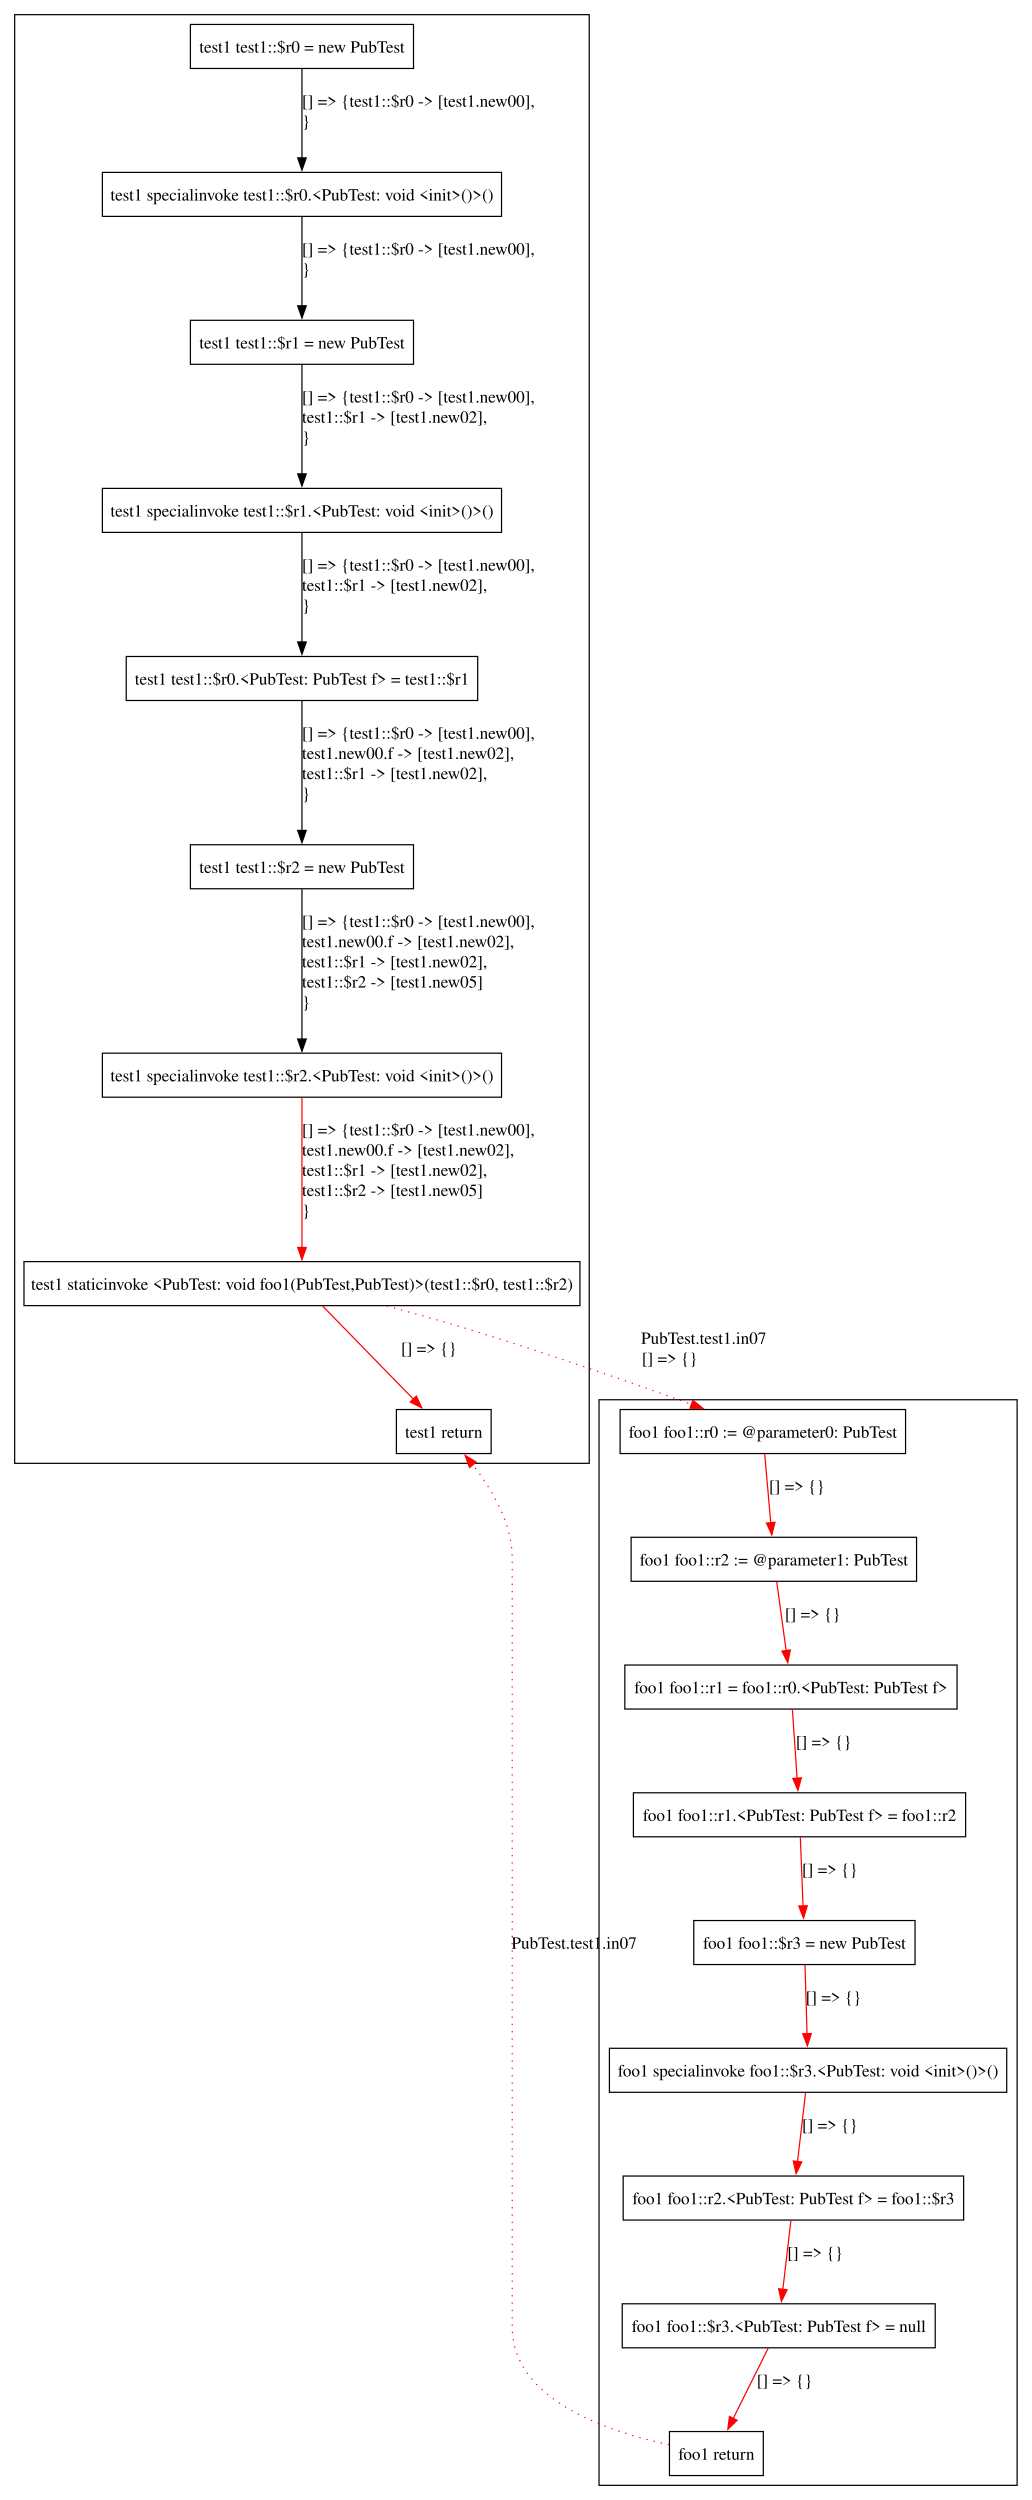
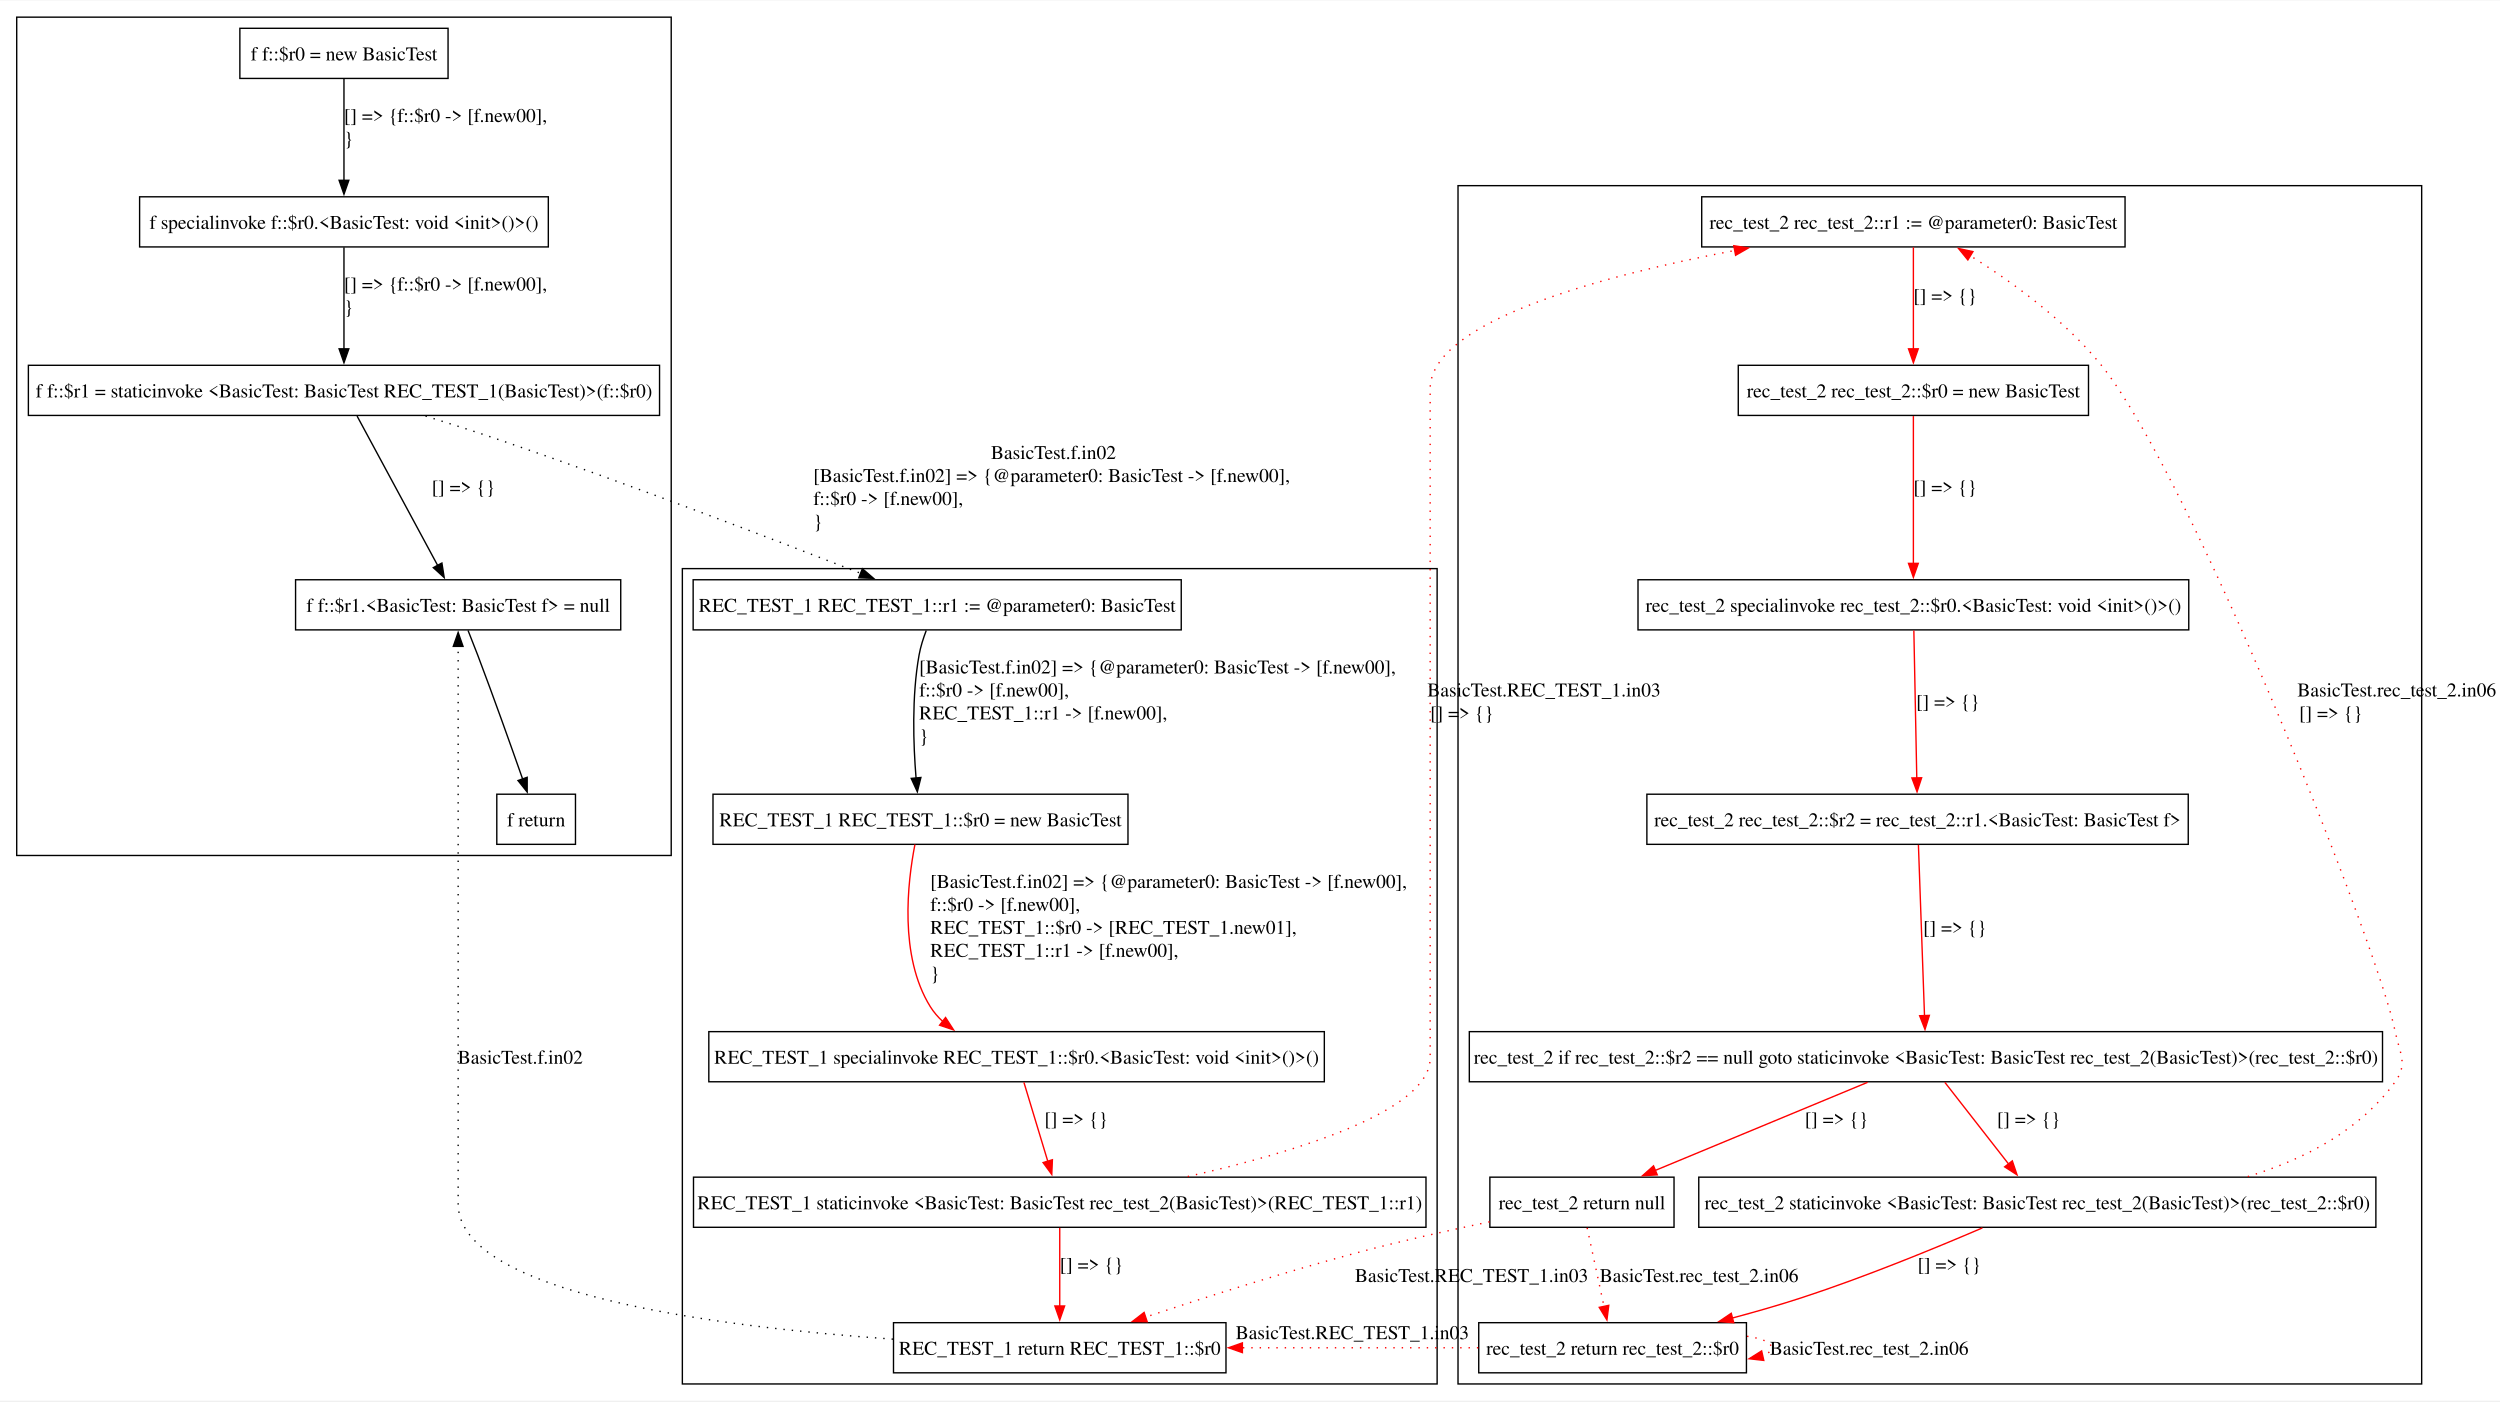
- <svg xmlns="http://www.w3.org/2000/svg" width="844pt" height="2045pt" viewBox="0.00 0.00 844.00 2045.00">
-   <g id="graph0" class="graph" transform="scale(1 1) rotate(0) translate(4 2041)">
-     <polygon fill="white" stroke="none" points="-4,4 -4,-2041 840,-2041 840,4 -4,4" />
+ <svg xmlns="http://www.w3.org/2000/svg" width="1795pt" height="1006pt" viewBox="0.00 0.00 1795.25 1005.50">
+   <g id="graph0" class="graph" transform="scale(1 1) rotate(0) translate(4 1001.5)">
+     <polygon fill="white" stroke="none" points="-4,4 -4,-1001.5 1791.25,-1001.5 1791.25,4 -4,4" />
    <g id="clust1" class="cluster">
-       <polygon fill="none" stroke="black" points="8,-844 8,-2029 478,-2029 478,-844 8,-844" />
+       <polygon fill="none" stroke="black" points="8,-387.5 8,-989.5 478,-989.5 478,-387.5 8,-387.5" />
    </g>
    <g id="clust2" class="cluster">
-       <polygon fill="none" stroke="black" points="486,-8 486,-896 828,-896 828,-8 486,-8" />
+       <polygon fill="none" stroke="black" points="486,-8 486,-593.5 1028,-593.5 1028,-8 486,-8" />
+     </g>
+     <g id="clust3" class="cluster">
+       <polygon fill="none" stroke="black" points="1043,-8 1043,-868.5 1735,-868.5 1735,-8 1043,-8" />
    </g>
    <g id="node1" class="node">
-       <polygon fill="none" stroke="black" points="334.25,-2021 151.75,-2021 151.75,-1985 334.25,-1985 334.25,-2021" />
-       <text text-anchor="middle" x="243" y="-1997.95" font-family="Times,serif" font-size="14.00">test1 test1::$r0 = new PubTest</text>
+       <polygon fill="none" stroke="black" points="317.75,-981.5 168.25,-981.5 168.25,-945.5 317.75,-945.5 317.75,-981.5" />
+       <text text-anchor="middle" x="243" y="-958.45" font-family="Times,serif" font-size="14.00">f f::$r0 = new BasicTest</text>
    </g>
    <g id="node2" class="node">
-       <polygon fill="none" stroke="black" points="406.25,-1900 79.75,-1900 79.75,-1864 406.25,-1864 406.25,-1900" />
-       <text text-anchor="middle" x="243" y="-1876.95" font-family="Times,serif" font-size="14.00">test1 specialinvoke test1::$r0.&lt;PubTest: void &lt;init&gt;()&gt;()</text>
+       <polygon fill="none" stroke="black" points="389.75,-860.5 96.25,-860.5 96.25,-824.5 389.75,-824.5 389.75,-860.5" />
+       <text text-anchor="middle" x="243" y="-837.45" font-family="Times,serif" font-size="14.00">f specialinvoke f::$r0.&lt;BasicTest: void &lt;init&gt;()&gt;()</text>
    </g>
    <g id="edge1" class="edge">
-       <path fill="none" stroke="black" d="M243,-1984.7C243,-1965.57 243,-1934.46 243,-1911.68" />
-       <polygon fill="black" stroke="black" points="246.5,-1911.84 243,-1901.84 239.5,-1911.84 246.5,-1911.84" />
-       <text text-anchor="start" x="243" y="-1953.7" font-family="Times,serif" font-size="14.00">[] =&gt; {test1::$r0 -&gt; [test1.new00], </text>
-       <text text-anchor="start" x="243" y="-1937.2" font-family="Times,serif" font-size="14.00">}</text>
+       <path fill="none" stroke="black" d="M243,-945.2C243,-926.07 243,-894.96 243,-872.18" />
+       <polygon fill="black" stroke="black" points="246.5,-872.34 243,-862.34 239.5,-872.34 246.5,-872.34" />
+       <text text-anchor="start" x="243" y="-914.2" font-family="Times,serif" font-size="14.00">[] =&gt; {f::$r0 -&gt; [f.new00], </text>
+       <text text-anchor="start" x="243" y="-897.7" font-family="Times,serif" font-size="14.00">}</text>
    </g>
    <g id="node3" class="node">
-       <polygon fill="none" stroke="black" points="334.25,-1779 151.75,-1779 151.75,-1743 334.25,-1743 334.25,-1779" />
-       <text text-anchor="middle" x="243" y="-1755.95" font-family="Times,serif" font-size="14.00">test1 test1::$r1 = new PubTest</text>
+       <polygon fill="none" stroke="black" points="469.62,-739.5 16.38,-739.5 16.38,-703.5 469.62,-703.5 469.62,-739.5" />
+       <text text-anchor="middle" x="243" y="-716.45" font-family="Times,serif" font-size="14.00">f f::$r1 = staticinvoke &lt;BasicTest: BasicTest REC_TEST_1(BasicTest)&gt;(f::$r0)</text>
    </g>
    <g id="edge2" class="edge">
-       <path fill="none" stroke="black" d="M243,-1863.7C243,-1844.57 243,-1813.46 243,-1790.68" />
-       <polygon fill="black" stroke="black" points="246.5,-1790.84 243,-1780.84 239.5,-1790.84 246.5,-1790.84" />
-       <text text-anchor="start" x="243" y="-1832.7" font-family="Times,serif" font-size="14.00">[] =&gt; {test1::$r0 -&gt; [test1.new00], </text>
-       <text text-anchor="start" x="243" y="-1816.2" font-family="Times,serif" font-size="14.00">}</text>
+       <path fill="none" stroke="black" d="M243,-824.2C243,-805.07 243,-773.96 243,-751.18" />
+       <polygon fill="black" stroke="black" points="246.5,-751.34 243,-741.34 239.5,-751.34 246.5,-751.34" />
+       <text text-anchor="start" x="243" y="-793.2" font-family="Times,serif" font-size="14.00">[] =&gt; {f::$r0 -&gt; [f.new00], </text>
+       <text text-anchor="start" x="243" y="-776.7" font-family="Times,serif" font-size="14.00">}</text>
    </g>
    <g id="node4" class="node">
-       <polygon fill="none" stroke="black" points="406.25,-1641.5 79.75,-1641.5 79.75,-1605.5 406.25,-1605.5 406.25,-1641.5" />
-       <text text-anchor="middle" x="243" y="-1618.45" font-family="Times,serif" font-size="14.00">test1 specialinvoke test1::$r1.&lt;PubTest: void &lt;init&gt;()&gt;()</text>
+       <polygon fill="none" stroke="black" points="441.75,-585.5 208.25,-585.5 208.25,-549.5 441.75,-549.5 441.75,-585.5" />
+       <text text-anchor="middle" x="325" y="-562.45" font-family="Times,serif" font-size="14.00">f f::$r1.&lt;BasicTest: BasicTest f&gt; = null</text>
    </g>
    <g id="edge3" class="edge">
-       <path fill="none" stroke="black" d="M243,-1742.56C243,-1720 243,-1680.38 243,-1653.32" />
-       <polygon fill="black" stroke="black" points="246.5,-1653.38 243,-1643.38 239.5,-1653.38 246.5,-1653.38" />
-       <text text-anchor="start" x="243" y="-1711.7" font-family="Times,serif" font-size="14.00">[] =&gt; {test1::$r0 -&gt; [test1.new00], </text>
-       <text text-anchor="start" x="243" y="-1695.2" font-family="Times,serif" font-size="14.00">test1::$r1 -&gt; [test1.new02], </text>
-       <text text-anchor="start" x="243" y="-1678.7" font-family="Times,serif" font-size="14.00">}</text>
+       <path fill="none" stroke="black" d="M252.41,-703.06C266.62,-676.72 293.68,-626.56 310.44,-595.48" />
+       <polygon fill="black" stroke="black" points="313.32,-597.53 314.98,-587.07 307.16,-594.2 313.32,-597.53" />
+       <text text-anchor="start" x="306" y="-647.45" font-family="Times,serif" font-size="14.00">[] =&gt; {}</text>
+     </g>
+     <g id="node6" class="node">
+       <polygon fill="none" stroke="black" points="844.25,-585.5 493.75,-585.5 493.75,-549.5 844.25,-549.5 844.25,-585.5" />
+       <text text-anchor="middle" x="669" y="-562.45" font-family="Times,serif" font-size="14.00">REC_TEST_1 REC_TEST_1::r1 := @parameter0: BasicTest</text>
+     </g>
+     <g id="edge16" class="edge">
+       <path fill="none" stroke="black" stroke-dasharray="1,5" d="M301.56,-703.06C319.14,-697.64 338.41,-691.51 356,-685.5 447.34,-654.31 552.16,-614.24 614.36,-590.01" />
+       <polygon fill="black" stroke="black" points="615.26,-593.42 623.3,-586.52 612.71,-586.9 615.26,-593.42" />
+       <text text-anchor="middle" x="752.5" y="-672.2" font-family="Times,serif" font-size="14.00">BasicTest.f.in02</text>
+       <text text-anchor="start" x="580" y="-655.7" font-family="Times,serif" font-size="14.00">[BasicTest.f.in02] =&gt; {@parameter0: BasicTest -&gt; [f.new00], </text>
+       <text text-anchor="start" x="580" y="-639.2" font-family="Times,serif" font-size="14.00">f::$r0 -&gt; [f.new00], </text>
+       <text text-anchor="start" x="580" y="-622.7" font-family="Times,serif" font-size="14.00">}</text>
    </g>
    <g id="node5" class="node">
-       <polygon fill="none" stroke="black" points="386.75,-1504 99.25,-1504 99.25,-1468 386.75,-1468 386.75,-1504" />
-       <text text-anchor="middle" x="243" y="-1480.95" font-family="Times,serif" font-size="14.00">test1 test1::$r0.&lt;PubTest: PubTest f&gt; = test1::$r1</text>
+       <polygon fill="none" stroke="black" points="409.25,-431.5 352.75,-431.5 352.75,-395.5 409.25,-395.5 409.25,-431.5" />
+       <text text-anchor="middle" x="381" y="-408.45" font-family="Times,serif" font-size="14.00">f return</text>
    </g>
    <g id="edge4" class="edge">
-       <path fill="none" stroke="black" d="M243,-1605.06C243,-1582.5 243,-1542.88 243,-1515.82" />
-       <polygon fill="black" stroke="black" points="246.5,-1515.88 243,-1505.88 239.5,-1515.88 246.5,-1515.88" />
-       <text text-anchor="start" x="243" y="-1574.2" font-family="Times,serif" font-size="14.00">[] =&gt; {test1::$r0 -&gt; [test1.new00], </text>
-       <text text-anchor="start" x="243" y="-1557.7" font-family="Times,serif" font-size="14.00">test1::$r1 -&gt; [test1.new02], </text>
-       <text text-anchor="start" x="243" y="-1541.2" font-family="Times,serif" font-size="14.00">}</text>
-     </g>
-     <g id="node6" class="node">
-       <polygon fill="none" stroke="black" points="334.25,-1350 151.75,-1350 151.75,-1314 334.25,-1314 334.25,-1350" />
-       <text text-anchor="middle" x="243" y="-1326.95" font-family="Times,serif" font-size="14.00">test1 test1::$r2 = new PubTest</text>
+       <path fill="none" stroke="black" d="M332.1,-549.1C334.35,-543.5 336.82,-537.25 339,-531.5 350.51,-501.15 362.99,-466.08 371.33,-442.31" />
+       <polygon fill="black" stroke="black" points="374.57,-443.65 374.57,-433.05 367.97,-441.33 374.57,-443.65" />
+     </g>
+     <g id="node7" class="node">
+       <polygon fill="none" stroke="black" points="806,-431.5 508,-431.5 508,-395.5 806,-395.5 806,-431.5" />
+       <text text-anchor="middle" x="657" y="-408.45" font-family="Times,serif" font-size="14.00">REC_TEST_1 REC_TEST_1::$r0 = new BasicTest</text>
    </g>
    <g id="edge5" class="edge">
-       <path fill="none" stroke="black" d="M243,-1467.56C243,-1441.68 243,-1392.8 243,-1361.62" />
-       <polygon fill="black" stroke="black" points="246.5,-1361.75 243,-1351.75 239.5,-1361.75 246.5,-1361.75" />
-       <text text-anchor="start" x="243" y="-1436.7" font-family="Times,serif" font-size="14.00">[] =&gt; {test1::$r0 -&gt; [test1.new00], </text>
-       <text text-anchor="start" x="243" y="-1420.2" font-family="Times,serif" font-size="14.00">test1.new00.f -&gt; [test1.new02], </text>
-       <text text-anchor="start" x="243" y="-1403.7" font-family="Times,serif" font-size="14.00">test1::$r1 -&gt; [test1.new02], </text>
-       <text text-anchor="start" x="243" y="-1387.2" font-family="Times,serif" font-size="14.00">}</text>
-     </g>
-     <g id="node7" class="node">
-       <polygon fill="none" stroke="black" points="406.25,-1179.5 79.75,-1179.5 79.75,-1143.5 406.25,-1143.5 406.25,-1179.5" />
-       <text text-anchor="middle" x="243" y="-1156.45" font-family="Times,serif" font-size="14.00">test1 specialinvoke test1::$r2.&lt;PubTest: void &lt;init&gt;()&gt;()</text>
+       <path fill="none" stroke="black" d="M661.13,-549.04C659.03,-543.54 657.05,-537.37 656,-531.5 650.65,-501.71 651.86,-466.95 653.82,-443.11" />
+       <polygon fill="black" stroke="black" points="657.3,-443.51 654.73,-433.23 650.33,-442.86 657.3,-443.51" />
+       <text text-anchor="start" x="656" y="-518.2" font-family="Times,serif" font-size="14.00">[BasicTest.f.in02] =&gt; {@parameter0: BasicTest -&gt; [f.new00], </text>
+       <text text-anchor="start" x="656" y="-501.7" font-family="Times,serif" font-size="14.00">f::$r0 -&gt; [f.new00], </text>
+       <text text-anchor="start" x="656" y="-485.2" font-family="Times,serif" font-size="14.00">REC_TEST_1::r1 -&gt; [f.new00], </text>
+       <text text-anchor="start" x="656" y="-468.7" font-family="Times,serif" font-size="14.00">}</text>
+     </g>
+     <g id="node8" class="node">
+       <polygon fill="none" stroke="black" points="947,-261 505,-261 505,-225 947,-225 947,-261" />
+       <text text-anchor="middle" x="726" y="-237.95" font-family="Times,serif" font-size="14.00">REC_TEST_1 specialinvoke REC_TEST_1::$r0.&lt;BasicTest: void &lt;init&gt;()&gt;()</text>
    </g>
    <g id="edge6" class="edge">
-       <path fill="none" stroke="black" d="M243,-1313.6C243,-1284.57 243,-1225.97 243,-1190.89" />
-       <polygon fill="black" stroke="black" points="246.5,-1191.07 243,-1181.07 239.5,-1191.07 246.5,-1191.07" />
-       <text text-anchor="start" x="243" y="-1282.7" font-family="Times,serif" font-size="14.00">[] =&gt; {test1::$r0 -&gt; [test1.new00], </text>
-       <text text-anchor="start" x="243" y="-1266.2" font-family="Times,serif" font-size="14.00">test1.new00.f -&gt; [test1.new02], </text>
-       <text text-anchor="start" x="243" y="-1249.7" font-family="Times,serif" font-size="14.00">test1::$r1 -&gt; [test1.new02], </text>
-       <text text-anchor="start" x="243" y="-1233.2" font-family="Times,serif" font-size="14.00">test1::$r2 -&gt; [test1.new05]</text>
-       <text text-anchor="start" x="243" y="-1216.7" font-family="Times,serif" font-size="14.00">}</text>
-     </g>
-     <g id="node8" class="node">
-       <polygon fill="none" stroke="black" points="470.38,-1009 15.62,-1009 15.62,-973 470.38,-973 470.38,-1009" />
-       <text text-anchor="middle" x="243" y="-985.95" font-family="Times,serif" font-size="14.00">test1 staticinvoke &lt;PubTest: void foo1(PubTest,PubTest)&gt;(test1::$r0, test1::$r2)</text>
+       <path fill="none" stroke="red" d="M653.01,-395.37C647.73,-368.39 641.51,-315.3 664,-279 666.49,-274.98 669.62,-271.38 673.14,-268.17" />
+       <polygon fill="red" stroke="red" points="675,-271.16 680.76,-262.27 670.71,-265.62 675,-271.16" />
+       <text text-anchor="start" x="664" y="-364.2" font-family="Times,serif" font-size="14.00">[BasicTest.f.in02] =&gt; {@parameter0: BasicTest -&gt; [f.new00], </text>
+       <text text-anchor="start" x="664" y="-347.7" font-family="Times,serif" font-size="14.00">f::$r0 -&gt; [f.new00], </text>
+       <text text-anchor="start" x="664" y="-331.2" font-family="Times,serif" font-size="14.00">REC_TEST_1::$r0 -&gt; [REC_TEST_1.new01], </text>
+       <text text-anchor="start" x="664" y="-314.7" font-family="Times,serif" font-size="14.00">REC_TEST_1::r1 -&gt; [f.new00], </text>
+       <text text-anchor="start" x="664" y="-298.2" font-family="Times,serif" font-size="14.00">}</text>
+     </g>
+     <g id="node9" class="node">
+       <polygon fill="none" stroke="black" points="1020,-156.5 494,-156.5 494,-120.5 1020,-120.5 1020,-156.5" />
+       <text text-anchor="middle" x="757" y="-133.45" font-family="Times,serif" font-size="14.00">REC_TEST_1 staticinvoke &lt;BasicTest: BasicTest rec_test_2(BasicTest)&gt;(REC_TEST_1::r1)</text>
    </g>
    <g id="edge7" class="edge">
-       <path fill="none" stroke="red" d="M243,-1143.1C243,-1114.07 243,-1055.47 243,-1020.39" />
-       <polygon fill="red" stroke="red" points="246.5,-1020.57 243,-1010.57 239.5,-1020.57 246.5,-1020.57" />
-       <text text-anchor="start" x="243" y="-1112.2" font-family="Times,serif" font-size="14.00">[] =&gt; {test1::$r0 -&gt; [test1.new00], </text>
-       <text text-anchor="start" x="243" y="-1095.7" font-family="Times,serif" font-size="14.00">test1.new00.f -&gt; [test1.new02], </text>
-       <text text-anchor="start" x="243" y="-1079.2" font-family="Times,serif" font-size="14.00">test1::$r1 -&gt; [test1.new02], </text>
-       <text text-anchor="start" x="243" y="-1062.7" font-family="Times,serif" font-size="14.00">test1::$r2 -&gt; [test1.new05]</text>
-       <text text-anchor="start" x="243" y="-1046.2" font-family="Times,serif" font-size="14.00">}</text>
-     </g>
-     <g id="node9" class="node">
-       <polygon fill="none" stroke="black" points="397.75,-888 320.25,-888 320.25,-852 397.75,-852 397.75,-888" />
-       <text text-anchor="middle" x="359" y="-864.95" font-family="Times,serif" font-size="14.00">test1 return</text>
+       <path fill="none" stroke="red" d="M731.26,-224.61C735.96,-209.08 742.93,-186.03 748.43,-167.83" />
+       <polygon fill="red" stroke="red" points="751.73,-169.01 751.28,-158.42 745.03,-166.98 751.73,-169.01" />
+       <text text-anchor="start" x="746" y="-193.7" font-family="Times,serif" font-size="14.00">[] =&gt; {}</text>
+     </g>
+     <g id="node10" class="node">
+       <polygon fill="none" stroke="black" points="876.38,-52 637.62,-52 637.62,-16 876.38,-16 876.38,-52" />
+       <text text-anchor="middle" x="757" y="-28.95" font-family="Times,serif" font-size="14.00">REC_TEST_1 return REC_TEST_1::$r0</text>
    </g>
    <g id="edge8" class="edge">
-       <path fill="none" stroke="red" d="M259.87,-972.7C279.45,-952.6 311.94,-919.28 334.35,-896.29" />
-       <polygon fill="red" stroke="red" points="336.58,-899.01 341.06,-889.41 331.57,-894.13 336.58,-899.01" />
-       <text text-anchor="start" x="324" y="-933.45" font-family="Times,serif" font-size="14.00">[] =&gt; {}</text>
-     </g>
-     <g id="node10" class="node">
-       <polygon fill="none" stroke="black" points="736.75,-888 503.25,-888 503.25,-852 736.75,-852 736.75,-888" />
-       <text text-anchor="middle" x="620" y="-864.95" font-family="Times,serif" font-size="14.00">foo1 foo1::r0 := @parameter0: PubTest</text>
+       <path fill="none" stroke="red" d="M757,-120.11C757,-104.72 757,-81.96 757,-63.85" />
+       <polygon fill="red" stroke="red" points="760.5,-63.99 757,-53.99 753.5,-63.99 760.5,-63.99" />
+       <text text-anchor="start" x="757" y="-89.2" font-family="Times,serif" font-size="14.00">[] =&gt; {}</text>
+     </g>
+     <g id="node11" class="node">
+       <polygon fill="none" stroke="black" points="1522,-860.5 1218,-860.5 1218,-824.5 1522,-824.5 1522,-860.5" />
+       <text text-anchor="middle" x="1370" y="-837.45" font-family="Times,serif" font-size="14.00">rec_test_2 rec_test_2::r1 := @parameter0: BasicTest</text>
    </g>
    <g id="edge17" class="edge">
-       <path fill="none" stroke="red" stroke-dasharray="1,5" d="M312.45,-972.57C332.7,-967.23 354.81,-961.13 375,-955 439.4,-935.45 512.25,-910.04 561.65,-892.31" />
-       <polygon fill="red" stroke="red" points="562.79,-895.62 571.02,-888.94 560.42,-889.04 562.79,-895.62" />
-       <text text-anchor="middle" x="571.62" y="-941.7" font-family="Times,serif" font-size="14.00">PubTest.test1.in07</text>
-       <text text-anchor="start" x="521" y="-925.2" font-family="Times,serif" font-size="14.00">[] =&gt; {}</text>
-     </g>
-     <g id="node11" class="node">
-       <polygon fill="none" stroke="black" points="745.75,-783.5 512.25,-783.5 512.25,-747.5 745.75,-747.5 745.75,-783.5" />
-       <text text-anchor="middle" x="629" y="-760.45" font-family="Times,serif" font-size="14.00">foo1 foo1::r2 := @parameter1: PubTest</text>
+       <path fill="none" stroke="red" stroke-dasharray="1,5" d="M848.91,-156.95C925.8,-174.25 1023,-203.71 1023,-242 1023,-722.5 1023,-722.5 1023,-722.5 1023,-770.46 1143.09,-803.17 1241.98,-821.98" />
+       <polygon fill="red" stroke="red" points="1241.05,-825.37 1251.52,-823.76 1242.33,-818.49 1241.05,-825.37" />
+       <text text-anchor="middle" x="1104.75" y="-501.7" font-family="Times,serif" font-size="14.00">BasicTest.REC_TEST_1.in03</text>
+       <text text-anchor="start" x="1023" y="-485.2" font-family="Times,serif" font-size="14.00">[] =&gt; {}</text>
+     </g>
+     <g id="edge18" class="edge">
+       <path fill="none" stroke="black" stroke-dasharray="1,5" d="M637.24,-40.17C509.39,-49.06 325,-73.04 325,-137.5 325,-414.5 325,-414.5 325,-414.5 325,-457.41 325,-507.13 325,-537.7" />
+       <polygon fill="black" stroke="black" points="321.5,-537.66 325,-547.66 328.5,-537.66 321.5,-537.66" />
+       <text text-anchor="middle" x="369.62" y="-237.95" font-family="Times,serif" font-size="14.00">BasicTest.f.in02</text>
+     </g>
+     <g id="node12" class="node">
+       <polygon fill="none" stroke="black" points="1495.75,-739.5 1244.25,-739.5 1244.25,-703.5 1495.75,-703.5 1495.75,-739.5" />
+       <text text-anchor="middle" x="1370" y="-716.45" font-family="Times,serif" font-size="14.00">rec_test_2 rec_test_2::$r0 = new BasicTest</text>
    </g>
    <g id="edge9" class="edge">
-       <path fill="none" stroke="red" d="M621.53,-851.61C622.88,-836.22 624.88,-813.46 626.47,-795.35" />
-       <polygon fill="red" stroke="red" points="629.95,-795.75 627.33,-785.48 622.97,-795.14 629.95,-795.75" />
-       <text text-anchor="start" x="625" y="-820.7" font-family="Times,serif" font-size="14.00">[] =&gt; {}</text>
-     </g>
-     <g id="node12" class="node">
-       <polygon fill="none" stroke="black" points="778.88,-679 507.12,-679 507.12,-643 778.88,-643 778.88,-679" />
-       <text text-anchor="middle" x="643" y="-655.95" font-family="Times,serif" font-size="14.00">foo1 foo1::r1 = foo1::r0.&lt;PubTest: PubTest f&gt;</text>
+       <path fill="none" stroke="red" d="M1370,-824.2C1370,-805.07 1370,-773.96 1370,-751.18" />
+       <polygon fill="red" stroke="red" points="1373.5,-751.34 1370,-741.34 1366.5,-751.34 1373.5,-751.34" />
+       <text text-anchor="start" x="1370" y="-784.95" font-family="Times,serif" font-size="14.00">[] =&gt; {}</text>
+     </g>
+     <g id="node13" class="node">
+       <polygon fill="none" stroke="black" points="1567.75,-585.5 1172.25,-585.5 1172.25,-549.5 1567.75,-549.5 1567.75,-585.5" />
+       <text text-anchor="middle" x="1370" y="-562.45" font-family="Times,serif" font-size="14.00">rec_test_2 specialinvoke rec_test_2::$r0.&lt;BasicTest: void &lt;init&gt;()&gt;()</text>
    </g>
    <g id="edge10" class="edge">
-       <path fill="none" stroke="red" d="M631.37,-747.11C633.48,-731.72 636.59,-708.96 639.06,-690.85" />
-       <polygon fill="red" stroke="red" points="642.52,-691.35 640.41,-680.97 635.59,-690.41 642.52,-691.35" />
-       <text text-anchor="start" x="638" y="-716.2" font-family="Times,serif" font-size="14.00">[] =&gt; {}</text>
-     </g>
-     <g id="node13" class="node">
-       <polygon fill="none" stroke="black" points="785.88,-574.5 514.12,-574.5 514.12,-538.5 785.88,-538.5 785.88,-574.5" />
-       <text text-anchor="middle" x="650" y="-551.45" font-family="Times,serif" font-size="14.00">foo1 foo1::r1.&lt;PubTest: PubTest f&gt; = foo1::r2</text>
+       <path fill="none" stroke="red" d="M1370,-703.06C1370,-677.18 1370,-628.3 1370,-597.12" />
+       <polygon fill="red" stroke="red" points="1373.5,-597.25 1370,-587.25 1366.5,-597.25 1373.5,-597.25" />
+       <text text-anchor="start" x="1370" y="-647.45" font-family="Times,serif" font-size="14.00">[] =&gt; {}</text>
+     </g>
+     <g id="node14" class="node">
+       <polygon fill="none" stroke="black" points="1567.38,-431.5 1178.62,-431.5 1178.62,-395.5 1567.38,-395.5 1567.38,-431.5" />
+       <text text-anchor="middle" x="1373" y="-408.45" font-family="Times,serif" font-size="14.00">rec_test_2 rec_test_2::$r2 = rec_test_2::r1.&lt;BasicTest: BasicTest f&gt;</text>
    </g>
    <g id="edge11" class="edge">
-       <path fill="none" stroke="red" d="M644.19,-642.61C645.24,-627.22 646.79,-604.46 648.03,-586.35" />
-       <polygon fill="red" stroke="red" points="651.51,-586.7 648.7,-576.48 644.53,-586.22 651.51,-586.7" />
-       <text text-anchor="start" x="647" y="-611.7" font-family="Times,serif" font-size="14.00">[] =&gt; {}</text>
-     </g>
-     <g id="node14" class="node">
-       <polygon fill="none" stroke="black" points="744.5,-470 563.5,-470 563.5,-434 744.5,-434 744.5,-470" />
-       <text text-anchor="middle" x="654" y="-446.95" font-family="Times,serif" font-size="14.00">foo1 foo1::$r3 = new PubTest</text>
+       <path fill="none" stroke="red" d="M1370.34,-549.06C1370.86,-523.18 1371.82,-474.3 1372.44,-443.12" />
+       <polygon fill="red" stroke="red" points="1375.93,-443.31 1372.63,-433.25 1368.93,-443.18 1375.93,-443.31" />
+       <text text-anchor="start" x="1372" y="-493.45" font-family="Times,serif" font-size="14.00">[] =&gt; {}</text>
+     </g>
+     <g id="node15" class="node">
+       <polygon fill="none" stroke="black" points="1706.88,-261 1051.12,-261 1051.12,-225 1706.88,-225 1706.88,-261" />
+       <text text-anchor="middle" x="1379" y="-237.95" font-family="Times,serif" font-size="14.00">rec_test_2 if rec_test_2::$r2 == null goto staticinvoke &lt;BasicTest: BasicTest rec_test_2(BasicTest)&gt;(rec_test_2::$r0)</text>
    </g>
    <g id="edge12" class="edge">
-       <path fill="none" stroke="red" d="M650.68,-538.11C651.28,-522.72 652.17,-499.96 652.87,-481.85" />
-       <polygon fill="red" stroke="red" points="656.37,-482.11 653.26,-471.99 649.37,-481.84 656.37,-482.11" />
-       <text text-anchor="start" x="652" y="-507.2" font-family="Times,serif" font-size="14.00">[] =&gt; {}</text>
-     </g>
-     <g id="node15" class="node">
-       <polygon fill="none" stroke="black" points="819.5,-365.5 494.5,-365.5 494.5,-329.5 819.5,-329.5 819.5,-365.5" />
-       <text text-anchor="middle" x="657" y="-342.45" font-family="Times,serif" font-size="14.00">foo1 specialinvoke foo1::$r3.&lt;PubTest: void &lt;init&gt;()&gt;()</text>
+       <path fill="none" stroke="red" d="M1373.62,-395.1C1374.65,-366.07 1376.74,-307.47 1377.99,-272.39" />
+       <polygon fill="red" stroke="red" points="1381.48,-272.68 1378.34,-262.56 1374.49,-272.43 1381.48,-272.68" />
+       <text text-anchor="start" x="1377" y="-331.2" font-family="Times,serif" font-size="14.00">[] =&gt; {}</text>
+     </g>
+     <g id="node16" class="node">
+       <polygon fill="none" stroke="black" points="1198.12,-156.5 1065.88,-156.5 1065.88,-120.5 1198.12,-120.5 1198.12,-156.5" />
+       <text text-anchor="middle" x="1132" y="-133.45" font-family="Times,serif" font-size="14.00">rec_test_2 return null</text>
    </g>
    <g id="edge13" class="edge">
-       <path fill="none" stroke="red" d="M654.51,-433.61C654.96,-418.22 655.63,-395.46 656.16,-377.35" />
-       <polygon fill="red" stroke="red" points="659.65,-377.58 656.44,-367.49 652.65,-377.38 659.65,-377.58" />
-       <text text-anchor="start" x="655" y="-402.7" font-family="Times,serif" font-size="14.00">[] =&gt; {}</text>
-     </g>
-     <g id="node16" class="node">
-       <polygon fill="none" stroke="black" points="784.25,-261 505.75,-261 505.75,-225 784.25,-225 784.25,-261" />
-       <text text-anchor="middle" x="645" y="-237.95" font-family="Times,serif" font-size="14.00">foo1 foo1::r2.&lt;PubTest: PubTest f&gt; = foo1::$r3</text>
+       <path fill="none" stroke="red" d="M1337.1,-224.61C1295.05,-207.16 1230.16,-180.23 1184.65,-161.35" />
+       <polygon fill="red" stroke="red" points="1186.08,-158.15 1175.5,-157.55 1183.4,-164.62 1186.08,-158.15" />
+       <text text-anchor="start" x="1292" y="-193.7" font-family="Times,serif" font-size="14.00">[] =&gt; {}</text>
+     </g>
+     <g id="node17" class="node">
+       <polygon fill="none" stroke="black" points="1702.12,-156.5 1215.88,-156.5 1215.88,-120.5 1702.12,-120.5 1702.12,-156.5" />
+       <text text-anchor="middle" x="1459" y="-133.45" font-family="Times,serif" font-size="14.00">rec_test_2 staticinvoke &lt;BasicTest: BasicTest rec_test_2(BasicTest)&gt;(rec_test_2::$r0)</text>
    </g>
    <g id="edge14" class="edge">
-       <path fill="none" stroke="red" d="M654.96,-329.11C653.16,-313.72 650.5,-290.96 648.38,-272.85" />
-       <polygon fill="red" stroke="red" points="651.86,-272.5 647.22,-262.98 644.91,-273.32 651.86,-272.5" />
-       <text text-anchor="start" x="652" y="-298.2" font-family="Times,serif" font-size="14.00">[] =&gt; {}</text>
-     </g>
-     <g id="node17" class="node">
-       <polygon fill="none" stroke="black" points="761,-156.5 505,-156.5 505,-120.5 761,-120.5 761,-156.5" />
-       <text text-anchor="middle" x="633" y="-133.45" font-family="Times,serif" font-size="14.00">foo1 foo1::$r3.&lt;PubTest: PubTest f&gt; = null</text>
+       <path fill="none" stroke="red" d="M1392.57,-224.61C1405.1,-208.56 1423.89,-184.49 1438.29,-166.04" />
+       <polygon fill="red" stroke="red" points="1441.04,-168.2 1444.43,-158.17 1435.52,-163.9 1441.04,-168.2" />
+       <text text-anchor="start" x="1430" y="-193.7" font-family="Times,serif" font-size="14.00">[] =&gt; {}</text>
+     </g>
+     <g id="edge20" class="edge">
+       <path fill="none" stroke="red" stroke-dasharray="1,5" d="M1065.69,-124.44C1036.64,-118.36 1002.23,-110.67 971.5,-102.5 919.44,-88.66 861.18,-70.13 818.53,-55.99" />
+       <polygon fill="red" stroke="red" points="819.79,-52.72 809.2,-52.88 817.58,-59.36 819.79,-52.72" />
+       <text text-anchor="middle" x="1052.75" y="-81.2" font-family="Times,serif" font-size="14.00">BasicTest.REC_TEST_1.in03</text>
+     </g>
+     <g id="node18" class="node">
+       <polygon fill="none" stroke="black" points="1250.12,-52 1057.88,-52 1057.88,-16 1250.12,-16 1250.12,-52" />
+       <text text-anchor="middle" x="1154" y="-28.95" font-family="Times,serif" font-size="14.00">rec_test_2 return rec_test_2::$r0</text>
+     </g>
+     <g id="edge19" class="edge">
+       <path fill="none" stroke="red" stroke-dasharray="1,5" d="M1135.73,-120.11C1139.05,-104.65 1143.97,-81.75 1147.86,-63.59" />
+       <polygon fill="red" stroke="red" points="1151.26,-64.46 1149.93,-53.95 1144.41,-63 1151.26,-64.46" />
+       <text text-anchor="middle" x="1216.12" y="-81.2" font-family="Times,serif" font-size="14.00">BasicTest.rec_test_2.in06</text>
+     </g>
+     <g id="edge21" class="edge">
+       <path fill="none" stroke="red" stroke-dasharray="1,5" d="M1610.13,-156.91C1651.04,-169.34 1690.9,-190.2 1716,-225 1725.36,-237.98 1719.15,-245.31 1716,-261 1703.98,-320.9 1570.09,-658.65 1505,-739.5 1478.77,-772.08 1439.95,-799.98 1410.66,-818.32" />
+       <polygon fill="red" stroke="red" points="1409.11,-815.16 1402.42,-823.37 1412.77,-821.13 1409.11,-815.16" />
+       <text text-anchor="middle" x="1717.12" y="-501.7" font-family="Times,serif" font-size="14.00">BasicTest.rec_test_2.in06</text>
+       <text text-anchor="start" x="1647" y="-485.2" font-family="Times,serif" font-size="14.00">[] =&gt; {}</text>
    </g>
    <g id="edge15" class="edge">
-       <path fill="none" stroke="red" d="M642.96,-224.61C641.16,-209.22 638.5,-186.46 636.38,-168.35" />
-       <polygon fill="red" stroke="red" points="639.86,-168 635.22,-158.48 632.91,-168.82 639.86,-168" />
-       <text text-anchor="start" x="640" y="-193.7" font-family="Times,serif" font-size="14.00">[] =&gt; {}</text>
-     </g>
-     <g id="node18" class="node">
-       <polygon fill="none" stroke="black" points="620.38,-52 543.62,-52 543.62,-16 620.38,-16 620.38,-52" />
-       <text text-anchor="middle" x="582" y="-28.95" font-family="Times,serif" font-size="14.00">foo1 return</text>
-     </g>
-     <g id="edge16" class="edge">
-       <path fill="none" stroke="red" d="M624.35,-120.11C616.51,-104.36 604.82,-80.87 595.71,-62.56" />
-       <polygon fill="red" stroke="red" points="598.96,-61.22 591.37,-53.83 592.69,-64.34 598.96,-61.22" />
-       <text text-anchor="start" x="615" y="-89.2" font-family="Times,serif" font-size="14.00">[] =&gt; {}</text>
-     </g>
-     <g id="edge18" class="edge">
-       <path fill="none" stroke="red" stroke-dasharray="1,5" d="M543.27,-41.23C493.93,-51.63 415,-77.63 415,-137.5 415,-766.5 415,-766.5 415,-766.5 415,-795.08 398.03,-823.26 382.77,-842.81" />
-       <polygon fill="red" stroke="red" points="380.09,-840.56 376.46,-850.52 385.5,-845 380.09,-840.56" />
-       <text text-anchor="middle" x="465.62" y="-446.95" font-family="Times,serif" font-size="14.00">PubTest.test1.in07</text>
+       <path fill="none" stroke="red" d="M1419.58,-120.08C1385.66,-105.51 1335.2,-84.77 1290,-70 1273.94,-64.75 1256.6,-59.78 1239.86,-55.31" />
+       <polygon fill="red" stroke="red" points="1240.99,-51.99 1230.43,-52.84 1239.22,-58.76 1240.99,-51.99" />
+       <text text-anchor="start" x="1373" y="-89.2" font-family="Times,serif" font-size="14.00">[] =&gt; {}</text>
+     </g>
+     <g id="edge23" class="edge">
+       <path fill="none" stroke="red" stroke-dasharray="1,5" d="M1057.55,-34C1006.59,-34 943.31,-34 887.97,-34" />
+       <polygon fill="red" stroke="red" points="888.17,-30.5 878.17,-34 888.16,-37.5 888.17,-30.5" />
+       <text text-anchor="middle" x="967.12" y="-40.2" font-family="Times,serif" font-size="14.00">BasicTest.REC_TEST_1.in03</text>
+     </g>
+     <g id="edge22" class="edge">
+       <path fill="none" stroke="red" stroke-dasharray="1,5" d="M1250.58,-42.24C1261.24,-40.68 1268.12,-37.93 1268.12,-34 1268.12,-31.67 1265.7,-29.75 1261.5,-28.25" />
+       <polygon fill="red" stroke="red" points="1262.58,-24.91 1252.06,-26.1 1261.03,-31.73 1262.58,-24.91" />
+       <text text-anchor="middle" x="1338.25" y="-28.95" font-family="Times,serif" font-size="14.00">BasicTest.rec_test_2.in06</text>
    </g>
  </g>
</svg>
